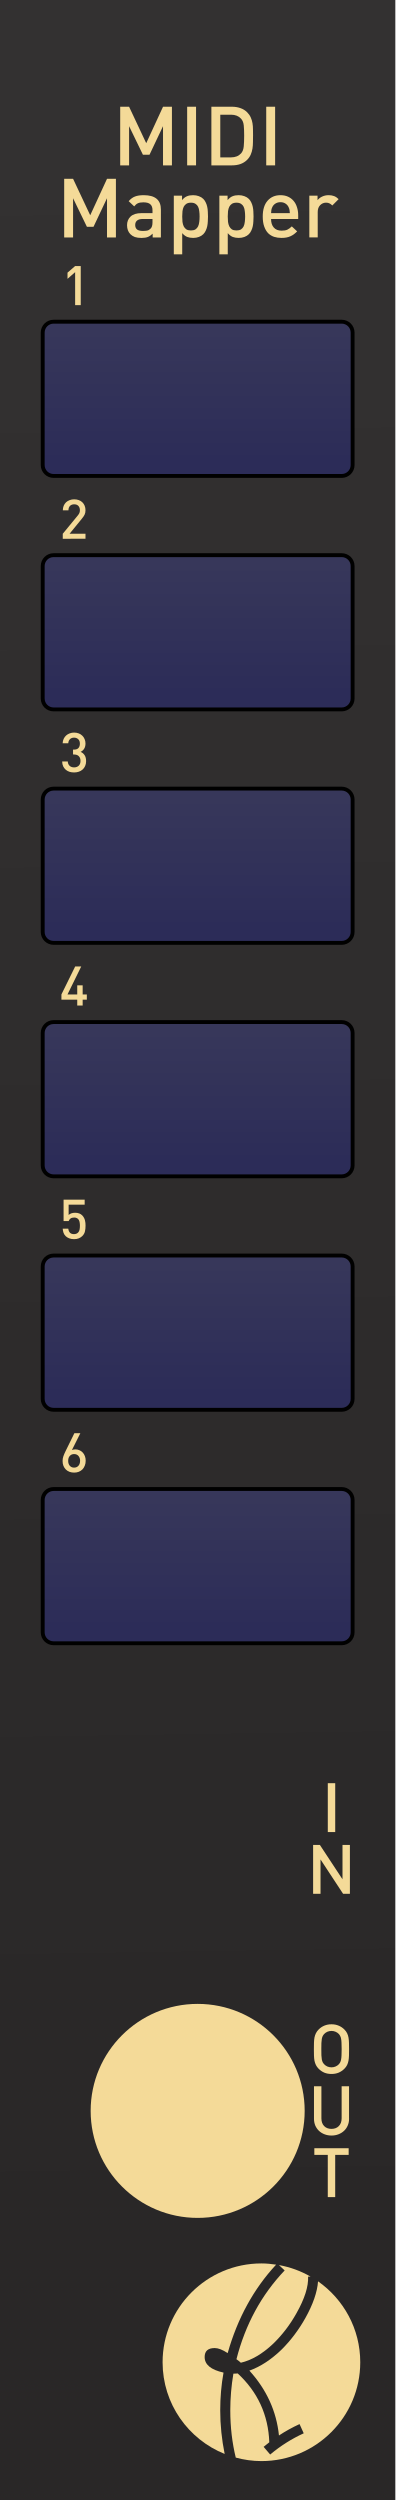
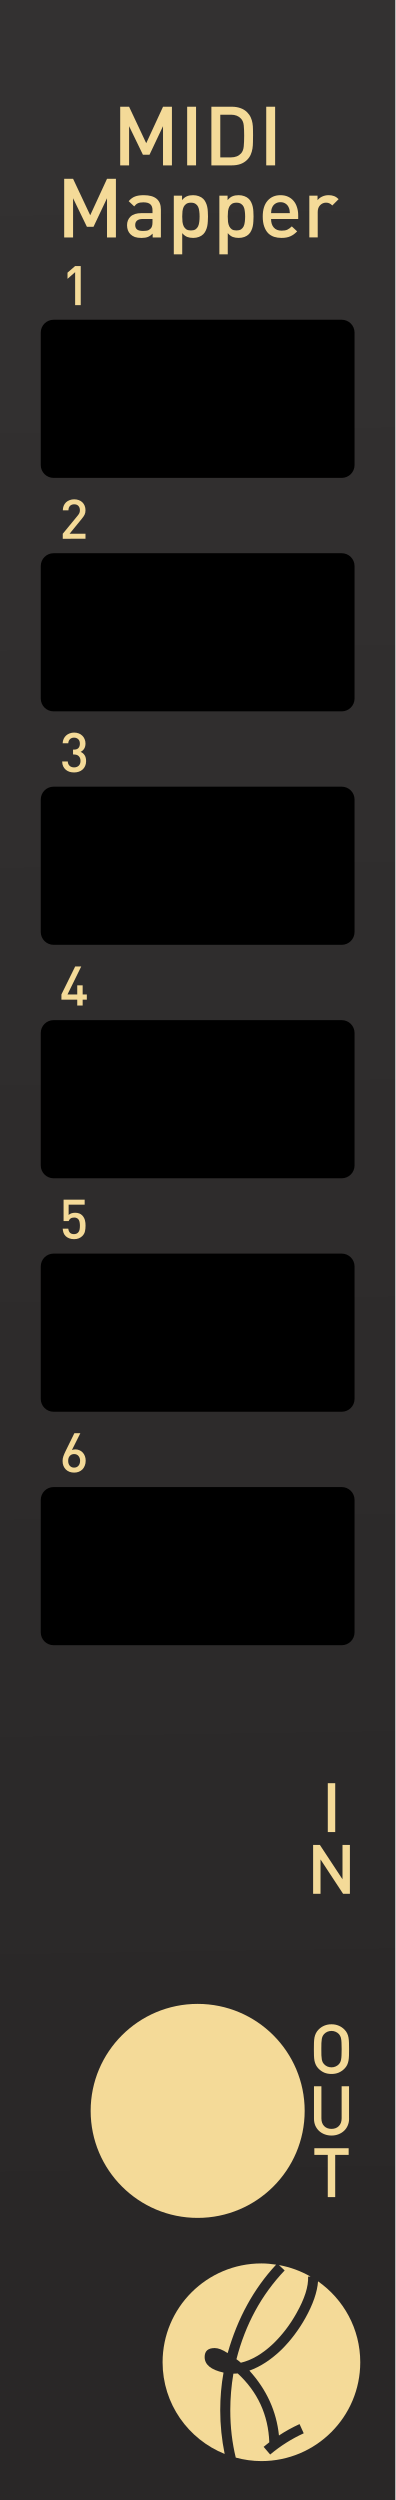
<svg xmlns="http://www.w3.org/2000/svg" xmlns:xlink="http://www.w3.org/1999/xlink" width="20.32mm" height="128.5mm" viewBox="0 0 20.32 128.5" version="1.1" id="svg1141">
  <defs id="defs1135">
-     <linearGradient id="linearGradient904">
-       <stop id="stop900" offset="0" style="stop-color:#2c2c58;stop-opacity:1" />
-       <stop id="stop902" offset="1" style="stop-color:#37375a;stop-opacity:1" />
-     </linearGradient>
    <linearGradient xlink:href="#linearGradient1109" id="linearGradient4954" gradientUnits="userSpaceOnUse" x1="110.747" y1="130.879" x2="111.503" y2="242.571" gradientTransform="matrix(0.4439375,0,0,0.9997364,-37.47226,-125.498)" />
    <linearGradient id="linearGradient1109">
      <stop style="stop-color:#333131;stop-opacity:1" offset="0" id="stop1105" />
      <stop style="stop-color:#292727;stop-opacity:1" offset="1" id="stop1107" />
    </linearGradient>
-     <linearGradient xlink:href="#linearGradient904" id="linearGradient1637" x1="25.4" y1="35.406" x2="25.4" y2="14.428" gradientUnits="userSpaceOnUse" gradientTransform="matrix(0.3982314,0,0,0.3171703,0.04492133,180.9472)" />
    <clipPath id="clipPath913" clipPathUnits="userSpaceOnUse">
      <path id="path911-3" d="M 0,472.252 H 165.6 V 0 H 0 Z" />
    </clipPath>
-     <linearGradient xlink:href="#linearGradient904" id="linearGradient1637-3" x1="25.4" y1="35.406" x2="25.4" y2="14.428" gradientUnits="userSpaceOnUse" gradientTransform="matrix(0.3982314,0,0,0.3171703,0.04492066,192.9472)" />
-     <linearGradient xlink:href="#linearGradient904" id="linearGradient1637-35" x1="25.4" y1="35.406" x2="25.4" y2="14.428" gradientUnits="userSpaceOnUse" gradientTransform="matrix(0.3982314,0,0,0.3171703,0.04492025,204.9472)" />
-     <linearGradient xlink:href="#linearGradient904" id="linearGradient1637-1" x1="25.4" y1="35.406" x2="25.4" y2="14.428" gradientUnits="userSpaceOnUse" gradientTransform="matrix(0.3982314,0,0,0.3171703,0.04492028,216.9472)" />
-     <linearGradient xlink:href="#linearGradient904" id="linearGradient1637-9" x1="25.4" y1="35.406" x2="25.4" y2="14.428" gradientUnits="userSpaceOnUse" gradientTransform="matrix(0.3982314,0,0,0.3171703,0.04492028,228.9472)" />
-     <linearGradient xlink:href="#linearGradient904" id="linearGradient1637-2" x1="25.4" y1="35.406" x2="25.4" y2="14.428" gradientUnits="userSpaceOnUse" gradientTransform="matrix(0.3982314,0,0,0.3171703,0.04492095,240.9471)" />
  </defs>
  <g id="layer4" style="display:inline">
    <path id="path1099" d="M 5e-7,-6.6e-6 H 20.32 V 128.5 H 5e-7 Z" style="display:inline;fill:url(#linearGradient4954);fill-opacity:1;stroke:#6e6e6e;stroke-width:0;stroke-miterlimit:4;stroke-dasharray:none;stroke-opacity:1" />
  </g>
  <g id="layer1" transform="translate(0,-168.5)">
    <g aria-label="1" style="font-style:normal;font-variant:normal;font-weight:normal;font-stretch:normal;font-size:2.822px;line-height:100%;font-family:DIN;-inkscape-font-specification:DIN;text-align:center;letter-spacing:0px;word-spacing:0px;writing-mode:lr-tb;text-anchor:middle;fill:#f4da98;fill-opacity:1;stroke:none;stroke-width:0.265px;stroke-linecap:butt;stroke-linejoin:miter;stroke-opacity:1" id="text877">
      <path d="m 4.15,184.184 v -2.009 H 3.862 l -0.392,0.339 v 0.319 l 0.392,-0.344 v 1.696 z" style="fill:#f4da98;fill-opacity:1;stroke-width:0.265px" id="path914" />
    </g>
    <path style="display:inline;fill:#f4da98;fill-opacity:1;stroke:#000000;stroke-width:0;stroke-miterlimit:4;stroke-dasharray:none;stroke-opacity:0" d="M 15.66,277 A 5.5,5.5 0 0 1 10.16,282.5 5.5,5.5 0 0 1 4.66,277 5.5,5.5 0 0 1 10.16,271.5 5.5,5.5 0 0 1 15.66,277 Z" id="path4964" />
-     <rect style="display:inline;opacity:1;fill:url(#linearGradient1637);fill-opacity:1;stroke:#000000;stroke-width:0.2;stroke-linecap:butt;stroke-linejoin:miter;stroke-miterlimit:4;stroke-dasharray:none;stroke-opacity:1" id="rect1627" width="15.929" height="7.929" x="2.195" y="185.035" rx="0.56" />
+     <rect style="display:inline;opacity:1;fill:#000000;fill-opacity:1;stroke:#000000;stroke-width:0.2;stroke-linecap:butt;stroke-linejoin:miter;stroke-miterlimit:4;stroke-dasharray:none;stroke-opacity:1" id="rect1627" width="15.929" height="7.929" x="2.195" y="185.035" rx="0.56" />
    <g aria-label="2" style="font-style:normal;font-variant:normal;font-weight:normal;font-stretch:normal;font-size:2.822px;line-height:100%;font-family:DIN;-inkscape-font-specification:DIN;text-align:center;letter-spacing:0px;word-spacing:0px;writing-mode:lr-tb;text-anchor:middle;fill:#f4da98;fill-opacity:1;stroke:none;stroke-width:0.265px;stroke-linecap:butt;stroke-linejoin:miter;stroke-opacity:1" id="text881">
      <path d="m 4.394,196.192 v -0.257 H 3.576 l 0.629,-0.77 q 0.093,-0.113 0.141,-0.206 0.048,-0.096 0.048,-0.229 0,-0.13 -0.042,-0.234 -0.042,-0.104 -0.119,-0.178 -0.076,-0.073 -0.183,-0.113 -0.107,-0.04 -0.237,-0.04 -0.127,0 -0.234,0.042 -0.107,0.04 -0.186,0.113 -0.076,0.073 -0.121,0.181 -0.042,0.104 -0.042,0.231 h 0.288 q 0,-0.085 0.025,-0.144 0.025,-0.059 0.065,-0.096 0.042,-0.037 0.096,-0.054 0.054,-0.017 0.11,-0.017 0.141,0 0.217,0.085 0.076,0.085 0.076,0.22 0,0.076 -0.025,0.138 -0.025,0.059 -0.082,0.13 L 3.226,195.936 v 0.257 z" style="fill:#f4da98;fill-opacity:1;stroke-width:0.265px" id="path911" />
    </g>
    <g aria-label="3" style="font-style:normal;font-variant:normal;font-weight:normal;font-stretch:normal;font-size:2.822px;line-height:100%;font-family:DIN;-inkscape-font-specification:DIN;text-align:center;letter-spacing:0px;word-spacing:0px;writing-mode:lr-tb;text-anchor:middle;fill:#f4da98;fill-opacity:1;stroke:none;stroke-width:0.265px;stroke-linecap:butt;stroke-linejoin:miter;stroke-opacity:1" id="text885">
      <path d="m 4.425,207.619 q 0,-0.186 -0.076,-0.302 -0.076,-0.116 -0.206,-0.172 0.119,-0.056 0.183,-0.161 0.068,-0.107 0.068,-0.268 0,-0.124 -0.045,-0.226 -0.042,-0.104 -0.121,-0.178 -0.076,-0.076 -0.183,-0.116 Q 3.937,206.155 3.81,206.155 q -0.121,0 -0.226,0.04 -0.104,0.037 -0.183,0.107 -0.079,0.071 -0.127,0.172 -0.048,0.102 -0.054,0.229 h 0.288 q 0.011,-0.135 0.09,-0.212 0.079,-0.076 0.212,-0.076 0.124,0 0.209,0.079 0.087,0.079 0.087,0.231 0,0.138 -0.073,0.223 -0.073,0.082 -0.231,0.082 h -0.048 v 0.251 h 0.048 q 0.169,0 0.251,0.09 0.085,0.087 0.085,0.24 0,0.161 -0.093,0.248 -0.093,0.085 -0.234,0.085 -0.062,0 -0.121,-0.017 -0.056,-0.017 -0.102,-0.054 -0.042,-0.04 -0.073,-0.096 -0.028,-0.056 -0.031,-0.138 H 3.195 q 0.003,0.147 0.054,0.254 0.054,0.107 0.138,0.178 0.085,0.068 0.192,0.102 0.11,0.031 0.231,0.031 0.127,0 0.237,-0.037 0.113,-0.037 0.195,-0.11 0.085,-0.073 0.133,-0.183 0.051,-0.11 0.051,-0.254 z" style="fill:#f4da98;fill-opacity:1;stroke-width:0.265px" id="path908" />
    </g>
    <g aria-label="4" style="font-style:normal;font-variant:normal;font-weight:normal;font-stretch:normal;font-size:2.822px;line-height:100%;font-family:DIN;-inkscape-font-specification:DIN;text-align:center;letter-spacing:0px;word-spacing:0px;writing-mode:lr-tb;text-anchor:middle;fill:#f4da98;fill-opacity:1;stroke:none;stroke-width:0.265px;stroke-linecap:butt;stroke-linejoin:miter;stroke-opacity:1" id="text889">
      <path d="m 4.463,219.882 v -0.268 H 4.249 v -0.468 h -0.279 v 0.468 H 3.47 l 0.706,-1.439 H 3.865 l -0.708,1.439 v 0.268 h 0.813 v 0.302 h 0.279 v -0.302 z" style="fill:#f4da98;fill-opacity:1;stroke-width:0.265px" id="path905" />
    </g>
    <g aria-label="5" style="font-style:normal;font-variant:normal;font-weight:normal;font-stretch:normal;font-size:2.822px;line-height:100%;font-family:DIN;-inkscape-font-specification:DIN;text-align:center;letter-spacing:0px;word-spacing:0px;writing-mode:lr-tb;text-anchor:middle;fill:#f4da98;fill-opacity:1;stroke:none;stroke-width:0.265px;stroke-linecap:butt;stroke-linejoin:miter;stroke-opacity:1" id="text893">
      <path d="m 4.397,231.502 q 0,-0.071 -0.006,-0.141 -0.006,-0.073 -0.025,-0.141 -0.017,-0.068 -0.054,-0.133 -0.034,-0.065 -0.09,-0.121 -0.062,-0.062 -0.152,-0.096 -0.09,-0.034 -0.209,-0.034 -0.11,0 -0.198,0.031 -0.085,0.031 -0.135,0.085 V 230.421 H 4.352 v -0.257 H 3.268 v 1.098 h 0.262 q 0.023,-0.073 0.09,-0.127 0.071,-0.054 0.195,-0.054 0.087,0 0.144,0.034 0.056,0.031 0.09,0.087 0.034,0.057 0.045,0.133 0.014,0.076 0.014,0.167 0,0.102 -0.017,0.195 -0.014,0.093 -0.079,0.158 -0.079,0.079 -0.209,0.079 -0.135,0 -0.206,-0.071 -0.071,-0.073 -0.087,-0.209 H 3.223 q 0.008,0.107 0.04,0.206 0.031,0.096 0.113,0.178 0.065,0.065 0.175,0.11 0.11,0.045 0.254,0.045 0.147,0 0.251,-0.045 0.104,-0.045 0.172,-0.113 0.11,-0.11 0.138,-0.24 0.031,-0.133 0.031,-0.294 z" style="fill:#f4da98;fill-opacity:1;stroke-width:0.265px" id="path902" />
    </g>
    <g aria-label="6" style="font-style:normal;font-variant:normal;font-weight:normal;font-stretch:normal;font-size:2.822px;line-height:100%;font-family:DIN;-inkscape-font-specification:DIN;text-align:center;letter-spacing:0px;word-spacing:0px;writing-mode:lr-tb;text-anchor:middle;fill:#f4da98;fill-opacity:1;stroke:#000000;stroke-width:0.265px;stroke-linecap:butt;stroke-linejoin:miter;stroke-opacity:0" id="text897">
      <path d="m 4.404,243.58 q 0,-0.133 -0.042,-0.24 -0.04,-0.107 -0.113,-0.183 -0.071,-0.076 -0.167,-0.116 -0.096,-0.042 -0.206,-0.042 -0.048,0 -0.093,0.008 -0.045,0.006 -0.085,0.023 l 0.432,-0.864 H 3.823 l -0.457,0.931 q -0.065,0.133 -0.107,0.251 -0.042,0.119 -0.042,0.243 0,0.141 0.042,0.251 0.045,0.11 0.124,0.189 0.079,0.079 0.189,0.121 0.11,0.04 0.24,0.04 0.13,0 0.237,-0.042 0.11,-0.045 0.189,-0.124 0.079,-0.082 0.121,-0.195 0.045,-0.113 0.045,-0.251 z m -0.288,0.006 q 0,0.161 -0.087,0.257 -0.085,0.093 -0.22,0.093 -0.135,0 -0.22,-0.093 -0.085,-0.096 -0.085,-0.257 0,-0.164 0.085,-0.254 0.085,-0.093 0.22,-0.093 0.144,0 0.226,0.099 0.082,0.099 0.082,0.248 z" style="fill:#f4da98;fill-opacity:1;stroke:#000000;stroke-width:0.265px;stroke-opacity:0" id="path899" />
    </g>
-     <rect style="display:inline;opacity:1;fill:url(#linearGradient1637-3);fill-opacity:1;stroke:#000000;stroke-width:0.2;stroke-linecap:butt;stroke-linejoin:miter;stroke-miterlimit:4;stroke-dasharray:none;stroke-opacity:1" id="rect1627-5" width="15.929" height="7.929" x="2.195" y="197.035" rx="0.56" />
-     <rect style="display:inline;opacity:1;fill:url(#linearGradient1637-35);fill-opacity:1;stroke:#000000;stroke-width:0.2;stroke-linecap:butt;stroke-linejoin:miter;stroke-miterlimit:4;stroke-dasharray:none;stroke-opacity:1" id="rect1627-9" width="15.929" height="7.929" x="2.195" y="209.035" rx="0.56" />
-     <rect style="display:inline;opacity:1;fill:url(#linearGradient1637-1);fill-opacity:1;stroke:#000000;stroke-width:0.2;stroke-linecap:butt;stroke-linejoin:miter;stroke-miterlimit:4;stroke-dasharray:none;stroke-opacity:1" id="rect1627-0" width="15.929" height="7.929" x="2.195" y="221.035" rx="0.56" />
-     <rect style="display:inline;opacity:1;fill:url(#linearGradient1637-9);fill-opacity:1;stroke:#000000;stroke-width:0.2;stroke-linecap:butt;stroke-linejoin:miter;stroke-miterlimit:4;stroke-dasharray:none;stroke-opacity:1" id="rect1627-06" width="15.929" height="7.929" x="2.195" y="233.035" rx="0.56" />
-     <rect style="display:inline;opacity:1;fill:url(#linearGradient1637-2);fill-opacity:1;stroke:#000000;stroke-width:0.2;stroke-linecap:butt;stroke-linejoin:miter;stroke-miterlimit:4;stroke-dasharray:none;stroke-opacity:1" id="rect1627-8" width="15.929" height="7.929" x="2.195" y="245.035" rx="0.56" />
+     <rect style="display:inline;opacity:1;fill:#000000;fill-opacity:1;stroke:#000000;stroke-width:0.2;stroke-linecap:butt;stroke-linejoin:miter;stroke-miterlimit:4;stroke-dasharray:none;stroke-opacity:1" id="rect1627-5" width="15.929" height="7.929" x="2.195" y="197.035" rx="0.56" />
+     <rect style="display:inline;opacity:1;fill:#000000;fill-opacity:1;stroke:#000000;stroke-width:0.2;stroke-linecap:butt;stroke-linejoin:miter;stroke-miterlimit:4;stroke-dasharray:none;stroke-opacity:1" id="rect1627-9" width="15.929" height="7.929" x="2.195" y="209.035" rx="0.56" />
+     <rect style="display:inline;opacity:1;fill:#000000;fill-opacity:1;stroke:#000000;stroke-width:0.2;stroke-linecap:butt;stroke-linejoin:miter;stroke-miterlimit:4;stroke-dasharray:none;stroke-opacity:1" id="rect1627-0" width="15.929" height="7.929" x="2.195" y="221.035" rx="0.56" />
+     <rect style="display:inline;opacity:1;fill:#000000;fill-opacity:1;stroke:#000000;stroke-width:0.2;stroke-linecap:butt;stroke-linejoin:miter;stroke-miterlimit:4;stroke-dasharray:none;stroke-opacity:1" id="rect1627-06" width="15.929" height="7.929" x="2.195" y="233.035" rx="0.56" />
+     <rect style="display:inline;opacity:1;fill:#000000;fill-opacity:1;stroke:#000000;stroke-width:0.2;stroke-linecap:butt;stroke-linejoin:miter;stroke-miterlimit:4;stroke-dasharray:none;stroke-opacity:1" id="rect1627-8" width="15.929" height="7.929" x="2.195" y="245.035" rx="0.56" />
    <g aria-label="MIDI" style="font-style:normal;font-variant:normal;font-weight:normal;font-stretch:normal;font-size:4.233px;line-height:1.25;font-family:DIN;-inkscape-font-specification:DIN;text-align:center;letter-spacing:0px;word-spacing:0px;text-anchor:middle;fill:#f4da98;fill-opacity:1;stroke:none;stroke-width:0.265" id="text902">
      <path d="m 8.837,177 v -3.014 h -0.457 l -0.864,1.875 -0.881,-1.875 h -0.457 V 177 h 0.457 v -2.015 l 0.711,1.469 h 0.339 l 0.694,-1.469 V 177 Z" style="fill:#f4da98;fill-opacity:1;stroke-width:0.265" id="path926" />
      <path d="m 10.077,177 v -3.014 H 9.62 V 177 Z" style="fill:#f4da98;fill-opacity:1;stroke-width:0.265" id="path928" />
      <path d="m 13.007,175.472 q 0,-0.165 -0.004,-0.326 0,-0.161 -0.025,-0.313 -0.025,-0.157 -0.089,-0.296 -0.064,-0.144 -0.186,-0.267 -0.144,-0.144 -0.343,-0.212 -0.199,-0.072 -0.436,-0.072 H 10.865 V 177 h 1.058 q 0.237,0 0.436,-0.068 0.199,-0.072 0.343,-0.216 0.123,-0.123 0.186,-0.271 0.064,-0.148 0.089,-0.309 0.025,-0.161 0.025,-0.33 0.004,-0.169 0.004,-0.334 z m -0.457,0 q 0,0.313 -0.021,0.55 -0.021,0.233 -0.14,0.364 -0.186,0.203 -0.512,0.203 h -0.555 v -2.193 h 0.555 q 0.326,0 0.512,0.203 0.119,0.131 0.14,0.347 0.021,0.212 0.021,0.525 z" style="fill:#f4da98;fill-opacity:1;stroke-width:0.265" id="path930" />
      <path d="m 14.141,177 v -3.014 h -0.457 V 177 Z" style="fill:#f4da98;fill-opacity:1;stroke-width:0.265" id="path932" />
    </g>
    <g aria-label="Mapper" style="font-style:normal;font-variant:normal;font-weight:normal;font-stretch:normal;font-size:4.233px;line-height:1.25;font-family:DIN;-inkscape-font-specification:DIN;text-align:center;letter-spacing:0px;word-spacing:0px;text-anchor:middle;fill:#f4da98;fill-opacity:1;stroke:none;stroke-width:0.265" id="text910">
      <path d="m 5.958,180.704 v -3.014 h -0.457 l -0.864,1.875 -0.881,-1.875 h -0.457 v 3.014 h 0.457 v -2.015 l 0.711,1.469 h 0.339 l 0.694,-1.469 v 2.015 z" style="fill:#f4da98;fill-opacity:1;stroke-width:0.265" id="path912" />
      <path d="m 8.27,180.704 v -1.435 q 0,-0.737 -0.885,-0.737 -0.267,0 -0.445,0.068 -0.174,0.064 -0.326,0.241 l 0.284,0.267 q 0.089,-0.114 0.191,-0.161 0.102,-0.047 0.279,-0.047 0.254,0 0.36,0.102 0.11,0.097 0.11,0.301 v 0.152 H 7.271 q -0.373,0 -0.559,0.174 -0.182,0.174 -0.182,0.445 0,0.284 0.169,0.461 0.097,0.097 0.233,0.148 0.14,0.047 0.343,0.047 0.199,0 0.326,-0.051 0.127,-0.051 0.246,-0.169 v 0.195 z m -0.432,-0.775 q 0,0.224 -0.093,0.318 -0.085,0.085 -0.182,0.106 -0.097,0.017 -0.22,0.017 -0.203,0 -0.301,-0.076 -0.093,-0.08 -0.093,-0.229 0,-0.148 0.097,-0.229 0.097,-0.08 0.288,-0.08 h 0.504 z" style="fill:#f4da98;fill-opacity:1;stroke-width:0.265" id="path915" />
      <path d="m 10.691,179.629 q 0,-0.123 -0.009,-0.25 -0.004,-0.127 -0.03,-0.246 -0.025,-0.119 -0.076,-0.224 -0.047,-0.106 -0.127,-0.186 -0.089,-0.089 -0.229,-0.14 -0.135,-0.051 -0.296,-0.051 -0.178,0 -0.313,0.055 -0.131,0.051 -0.254,0.199 v -0.229 H 8.934 v 3.014 h 0.432 v -1.088 q 0.119,0.14 0.254,0.195 0.135,0.051 0.309,0.051 0.161,0 0.296,-0.051 0.135,-0.051 0.224,-0.14 0.08,-0.08 0.127,-0.186 0.051,-0.106 0.076,-0.224 0.025,-0.123 0.03,-0.25 0.009,-0.127 0.009,-0.25 z m -0.432,0 q 0,0.144 -0.017,0.275 -0.013,0.127 -0.059,0.229 -0.047,0.097 -0.135,0.157 -0.089,0.055 -0.233,0.055 -0.148,0 -0.237,-0.055 -0.085,-0.059 -0.135,-0.157 -0.047,-0.102 -0.064,-0.229 -0.013,-0.131 -0.013,-0.275 0,-0.144 0.013,-0.271 0.017,-0.131 0.064,-0.229 0.051,-0.097 0.135,-0.152 0.089,-0.059 0.237,-0.059 0.144,0 0.233,0.059 0.089,0.055 0.135,0.152 0.047,0.097 0.059,0.229 0.017,0.127 0.017,0.271 z" style="fill:#f4da98;fill-opacity:1;stroke-width:0.265" id="path917" />
      <path d="m 13.032,179.629 q 0,-0.123 -0.009,-0.25 -0.004,-0.127 -0.03,-0.246 -0.025,-0.119 -0.076,-0.224 -0.047,-0.106 -0.127,-0.186 -0.089,-0.089 -0.229,-0.14 -0.135,-0.051 -0.296,-0.051 -0.178,0 -0.313,0.055 -0.131,0.051 -0.254,0.199 v -0.229 h -0.423 v 3.014 h 0.432 v -1.088 q 0.119,0.14 0.254,0.195 0.135,0.051 0.309,0.051 0.161,0 0.296,-0.051 0.135,-0.051 0.224,-0.14 0.08,-0.08 0.127,-0.186 0.051,-0.106 0.076,-0.224 0.025,-0.123 0.03,-0.25 0.009,-0.127 0.009,-0.25 z m -0.432,0 q 0,0.144 -0.017,0.275 -0.013,0.127 -0.059,0.229 -0.047,0.097 -0.135,0.157 -0.089,0.055 -0.233,0.055 -0.148,0 -0.237,-0.055 -0.085,-0.059 -0.135,-0.157 -0.047,-0.102 -0.064,-0.229 -0.013,-0.131 -0.013,-0.275 0,-0.144 0.013,-0.271 0.017,-0.131 0.064,-0.229 0.051,-0.097 0.135,-0.152 0.089,-0.059 0.237,-0.059 0.144,0 0.233,0.059 0.089,0.055 0.135,0.152 0.047,0.097 0.059,0.229 0.017,0.127 0.017,0.271 z" style="fill:#f4da98;fill-opacity:1;stroke-width:0.265" id="path919" />
      <path d="m 15.327,179.756 v -0.191 q 0,-0.229 -0.064,-0.419 -0.059,-0.191 -0.178,-0.326 -0.114,-0.135 -0.284,-0.212 -0.169,-0.076 -0.385,-0.076 -0.415,0 -0.665,0.288 -0.246,0.284 -0.246,0.809 0,0.305 0.076,0.516 0.076,0.212 0.203,0.343 0.131,0.127 0.305,0.186 0.178,0.055 0.381,0.055 0.14,0 0.25,-0.021 0.114,-0.021 0.207,-0.064 0.097,-0.042 0.178,-0.102 0.085,-0.064 0.169,-0.148 l -0.275,-0.258 q -0.114,0.114 -0.229,0.169 -0.11,0.051 -0.292,0.051 -0.267,0 -0.406,-0.161 -0.14,-0.161 -0.14,-0.44 z m -0.428,-0.301 h -0.965 q 0.004,-0.097 0.013,-0.157 0.009,-0.064 0.042,-0.135 0.051,-0.123 0.161,-0.195 0.114,-0.076 0.267,-0.076 0.152,0 0.262,0.076 0.11,0.072 0.161,0.195 0.034,0.072 0.042,0.135 0.013,0.059 0.017,0.157 z" style="fill:#f4da98;fill-opacity:1;stroke-width:0.265" id="path921" />
      <path d="m 17.405,178.736 q -0.11,-0.11 -0.233,-0.157 -0.123,-0.047 -0.279,-0.047 -0.182,0 -0.334,0.072 -0.152,0.072 -0.237,0.186 v -0.233 h -0.423 v 2.146 h 0.432 v -1.304 q 0,-0.224 0.123,-0.351 0.127,-0.131 0.305,-0.131 0.11,0 0.178,0.038 0.072,0.034 0.144,0.106 z" style="fill:#f4da98;fill-opacity:1;stroke-width:0.265" id="path923" />
    </g>
    <g transform="matrix(0.3527778,0,0,-0.3527778,11.31952,292.3884)" id="g3796" style="display:inline;fill:#f4da98;fill-opacity:1;stroke:none">
      <path id="path3798" style="fill:#f4da98;fill-opacity:1;fill-rule:nonzero;stroke:none" d="M 0,0 C 0,1.873 0.16,3.703 0.479,5.492 -1.353,5.898 -2.27,6.65 -2.27,7.76 c 0,0.873 0.492,1.306 1.47,1.306 0.513,0 1.141,-0.242 1.885,-0.734 1.445,5.092 3.802,9.383 7.06,12.887 -0.702,0.105 -1.413,0.178 -2.143,0.178 -7.952,0 -14.399,-6.448 -14.399,-14.401 0,-6.057 3.745,-11.232 9.043,-13.357 C 0.223,-4.273 0,-2.152 0,0" />
    </g>
    <g transform="matrix(0.3527778,0,0,-0.3527778,12.1532,289.764)" id="g3800" style="display:inline;fill:#f4da98;fill-opacity:1;stroke:none">
      <path id="path3802" style="fill:#f4da98;fill-opacity:1;fill-rule:nonzero;stroke:none" d="m 0,0 c 0.275,-0.191 0.487,-0.359 0.638,-0.51 1.575,0.362 3.15,1.287 4.725,2.778 1.319,1.279 2.448,2.757 3.385,4.439 1.193,2.109 1.756,3.885 1.693,5.332 h 0.357 C 9.394,12.846 7.845,13.422 6.194,13.717 L 7.025,12.936 C 3.638,9.379 1.297,5.068 0,0" />
    </g>
    <g transform="matrix(0.3527778,0,0,-0.3527778,16.34763,285.7607)" id="g3804" style="display:inline;fill:#f4da98;fill-opacity:1;stroke:none">
      <path id="path3806" style="fill:#f4da98;fill-opacity:1;fill-rule:nonzero;stroke:none" d="m 0,0 c -0.115,-1.566 -0.734,-3.357 -1.863,-5.375 -0.96,-1.703 -2.098,-3.213 -3.416,-4.535 -1.535,-1.488 -3.111,-2.524 -4.726,-3.098 2.51,-2.765 3.947,-5.92 4.31,-9.451 0.934,0.619 1.937,1.172 3,1.66 l 0.606,-1.342 c -1.765,-0.808 -3.393,-1.837 -4.885,-3.093 l -0.956,1.119 0.828,0.666 c -0.147,3.98 -1.681,7.322 -4.597,10.025 l -0.638,-0.031 c -0.3,-1.787 -0.45,-3.567 -0.45,-5.332 0,-2.432 0.27,-4.731 0.798,-6.895 1.194,-0.322 2.443,-0.508 3.738,-0.508 7.953,0 14.4,6.446 14.4,14.399 C 6.149,-6.91 3.715,-2.604 0,0" />
    </g>
    <g aria-label="I" style="font-style:normal;font-variant:normal;font-weight:normal;font-stretch:normal;font-size:3.528px;line-height:1.25;font-family:DIN;-inkscape-font-specification:DIN;text-align:center;letter-spacing:0px;word-spacing:0px;text-anchor:middle;fill:#f4da98;fill-opacity:1;stroke:none;stroke-width:0.265" id="text953">
      <path d="m 17.23,262.668 v -2.512 h -0.381 v 2.512 z" style="fill:#f4da98;fill-opacity:1;stroke-width:0.265" id="path983" />
    </g>
    <g aria-label="N" style="font-style:normal;font-variant:normal;font-weight:normal;font-stretch:normal;font-size:3.528px;line-height:1.25;font-family:DIN;-inkscape-font-specification:DIN;text-align:center;letter-spacing:0px;word-spacing:0px;text-anchor:middle;fill:#f4da98;fill-opacity:1;stroke:none;stroke-width:0.265" id="text957">
      <path d="m 17.985,265.843 v -2.512 h -0.381 v 1.764 l -1.161,-1.764 h -0.349 v 2.512 h 0.381 V 264.076 l 1.161,1.767 z" style="fill:#f4da98;fill-opacity:1;stroke-width:0.265" id="path980" />
    </g>
    <g aria-label="O" style="font-style:normal;font-variant:normal;font-weight:normal;font-stretch:normal;font-size:3.528px;line-height:1.25;font-family:DIN;-inkscape-font-specification:DIN;text-align:center;letter-spacing:0px;word-spacing:0px;text-anchor:middle;fill:#f4da98;fill-opacity:1;stroke:none;stroke-width:0.265" id="text961">
      <path d="m 17.942,273.825 q 0,-0.18 -0.004,-0.325 -0.004,-0.148 -0.025,-0.268 -0.021,-0.12 -0.071,-0.222 -0.049,-0.102 -0.141,-0.194 -0.131,-0.131 -0.296,-0.198 -0.166,-0.07 -0.367,-0.07 -0.201,0 -0.367,0.07 -0.162,0.067 -0.293,0.198 -0.092,0.092 -0.141,0.194 -0.049,0.102 -0.074,0.222 -0.021,0.12 -0.025,0.268 -0.004,0.145 -0.004,0.325 0,0.18 0.004,0.328 0.004,0.145 0.025,0.265 0.025,0.12 0.074,0.222 0.049,0.102 0.141,0.194 0.131,0.131 0.293,0.201 0.166,0.067 0.367,0.067 0.201,0 0.367,-0.067 0.166,-0.071 0.296,-0.201 0.092,-0.092 0.141,-0.194 0.049,-0.102 0.071,-0.222 0.021,-0.12 0.025,-0.265 0.004,-0.148 0.004,-0.328 z m -0.381,0 q 0,0.191 -0.007,0.318 -0.004,0.123 -0.021,0.212 -0.014,0.085 -0.046,0.145 -0.028,0.056 -0.074,0.106 -0.067,0.071 -0.166,0.113 -0.095,0.042 -0.208,0.042 -0.113,0 -0.212,-0.042 -0.095,-0.042 -0.162,-0.113 -0.046,-0.049 -0.078,-0.106 -0.028,-0.06 -0.046,-0.145 -0.014,-0.088 -0.021,-0.212 -0.004,-0.127 -0.004,-0.318 0,-0.191 0.004,-0.314 0.007,-0.127 0.021,-0.212 0.018,-0.088 0.046,-0.145 0.032,-0.06 0.078,-0.109 0.067,-0.07 0.162,-0.113 0.099,-0.042 0.212,-0.042 0.113,0 0.208,0.042 0.099,0.042 0.166,0.113 0.046,0.049 0.074,0.109 0.032,0.056 0.046,0.145 0.018,0.085 0.021,0.212 0.007,0.123 0.007,0.314 z" style="fill:#f4da98;fill-opacity:1;stroke-width:0.265" id="path977" />
    </g>
    <g aria-label="U" style="font-style:normal;font-variant:normal;font-weight:normal;font-stretch:normal;font-size:3.528px;line-height:1.25;font-family:DIN;-inkscape-font-specification:DIN;text-align:center;letter-spacing:0px;word-spacing:0px;text-anchor:middle;fill:#f4da98;fill-opacity:1;stroke:none;stroke-width:0.265" id="text965">
      <path d="m 17.941,277.399 v -1.665 h -0.381 v 1.647 q 0,0.254 -0.145,0.399 -0.141,0.145 -0.377,0.145 -0.236,0 -0.377,-0.145 -0.141,-0.145 -0.141,-0.399 v -1.647 h -0.381 v 1.665 q 0,0.194 0.067,0.356 0.071,0.159 0.191,0.272 0.12,0.113 0.286,0.176 0.166,0.064 0.356,0.064 0.191,0 0.356,-0.064 0.166,-0.064 0.286,-0.176 0.123,-0.113 0.191,-0.272 0.071,-0.162 0.071,-0.356 z" style="fill:#f4da98;fill-opacity:1;stroke-width:0.265" id="path974" />
    </g>
    <g aria-label="T" style="font-style:normal;font-variant:normal;font-weight:normal;font-stretch:normal;font-size:3.528px;line-height:1.25;font-family:DIN;-inkscape-font-specification:DIN;text-align:center;letter-spacing:0px;word-spacing:0px;text-anchor:middle;fill:#f4da98;fill-opacity:1;stroke:none;stroke-width:0.265" id="text969">
      <path d="m 17.921,279.261 v -0.342 h -1.764 v 0.342 h 0.691 v 2.17 h 0.381 v -2.17 z" style="fill:#f4da98;fill-opacity:1;stroke-width:0.265" id="path971" />
    </g>
  </g>
</svg>
